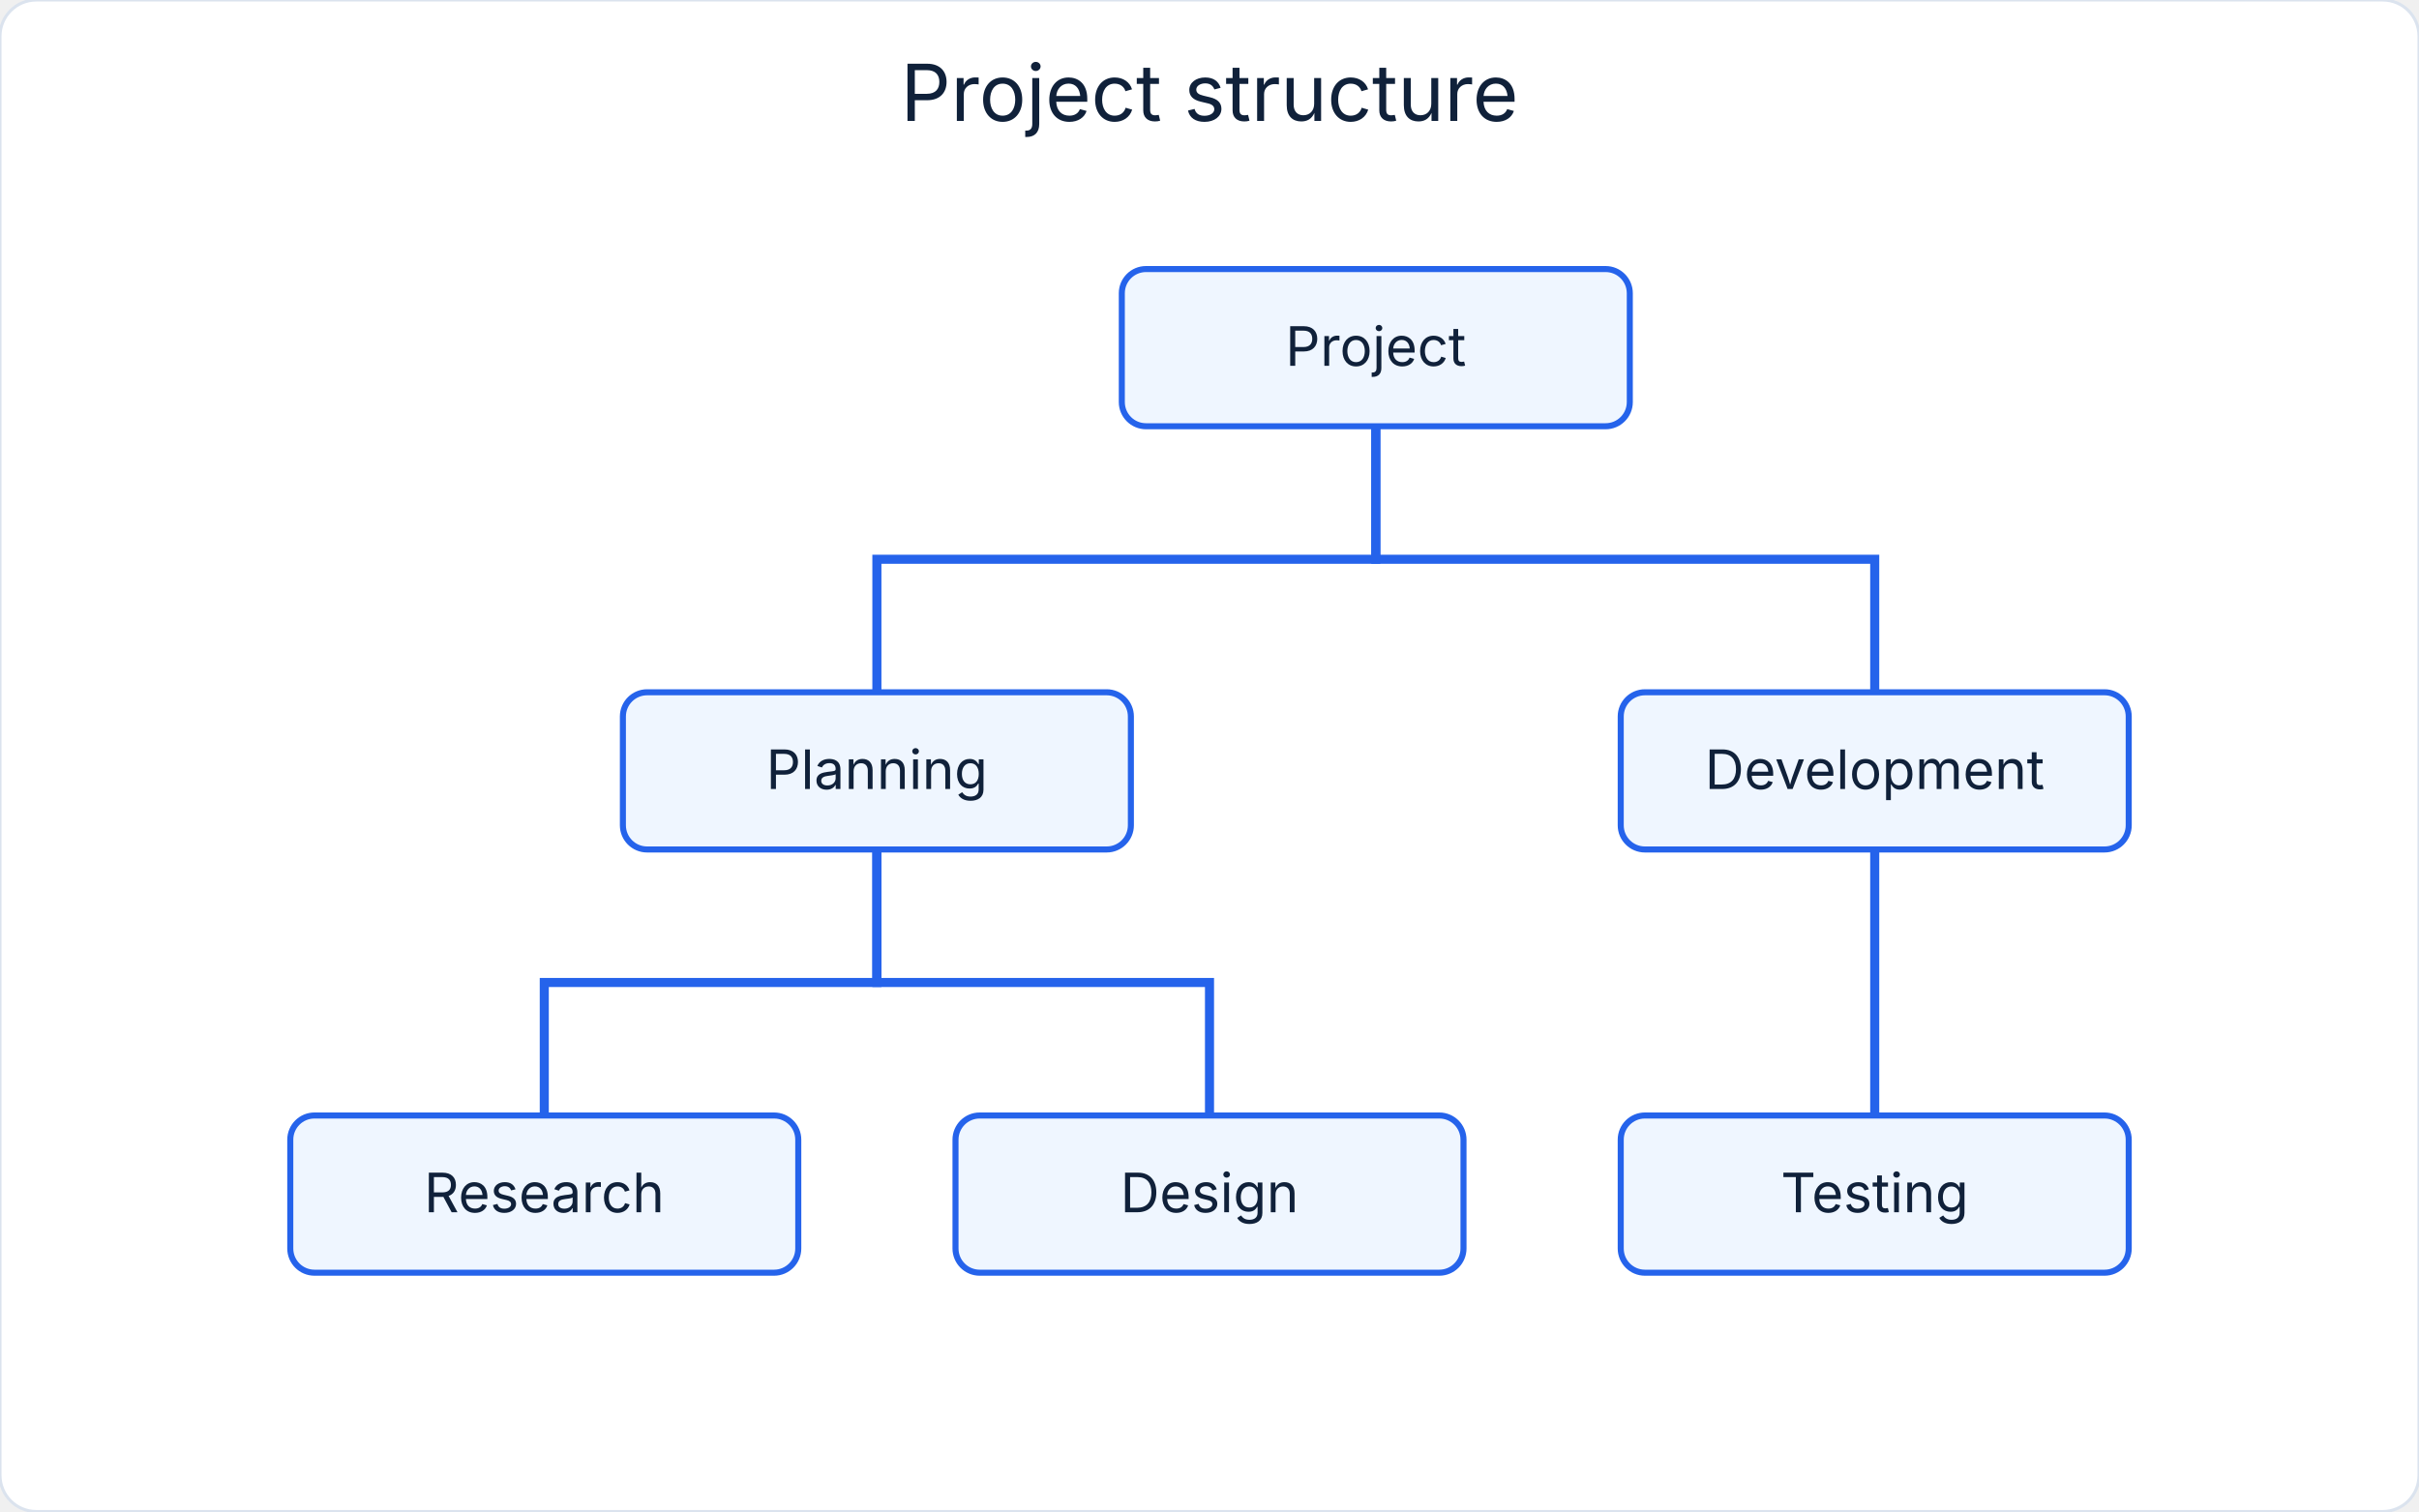
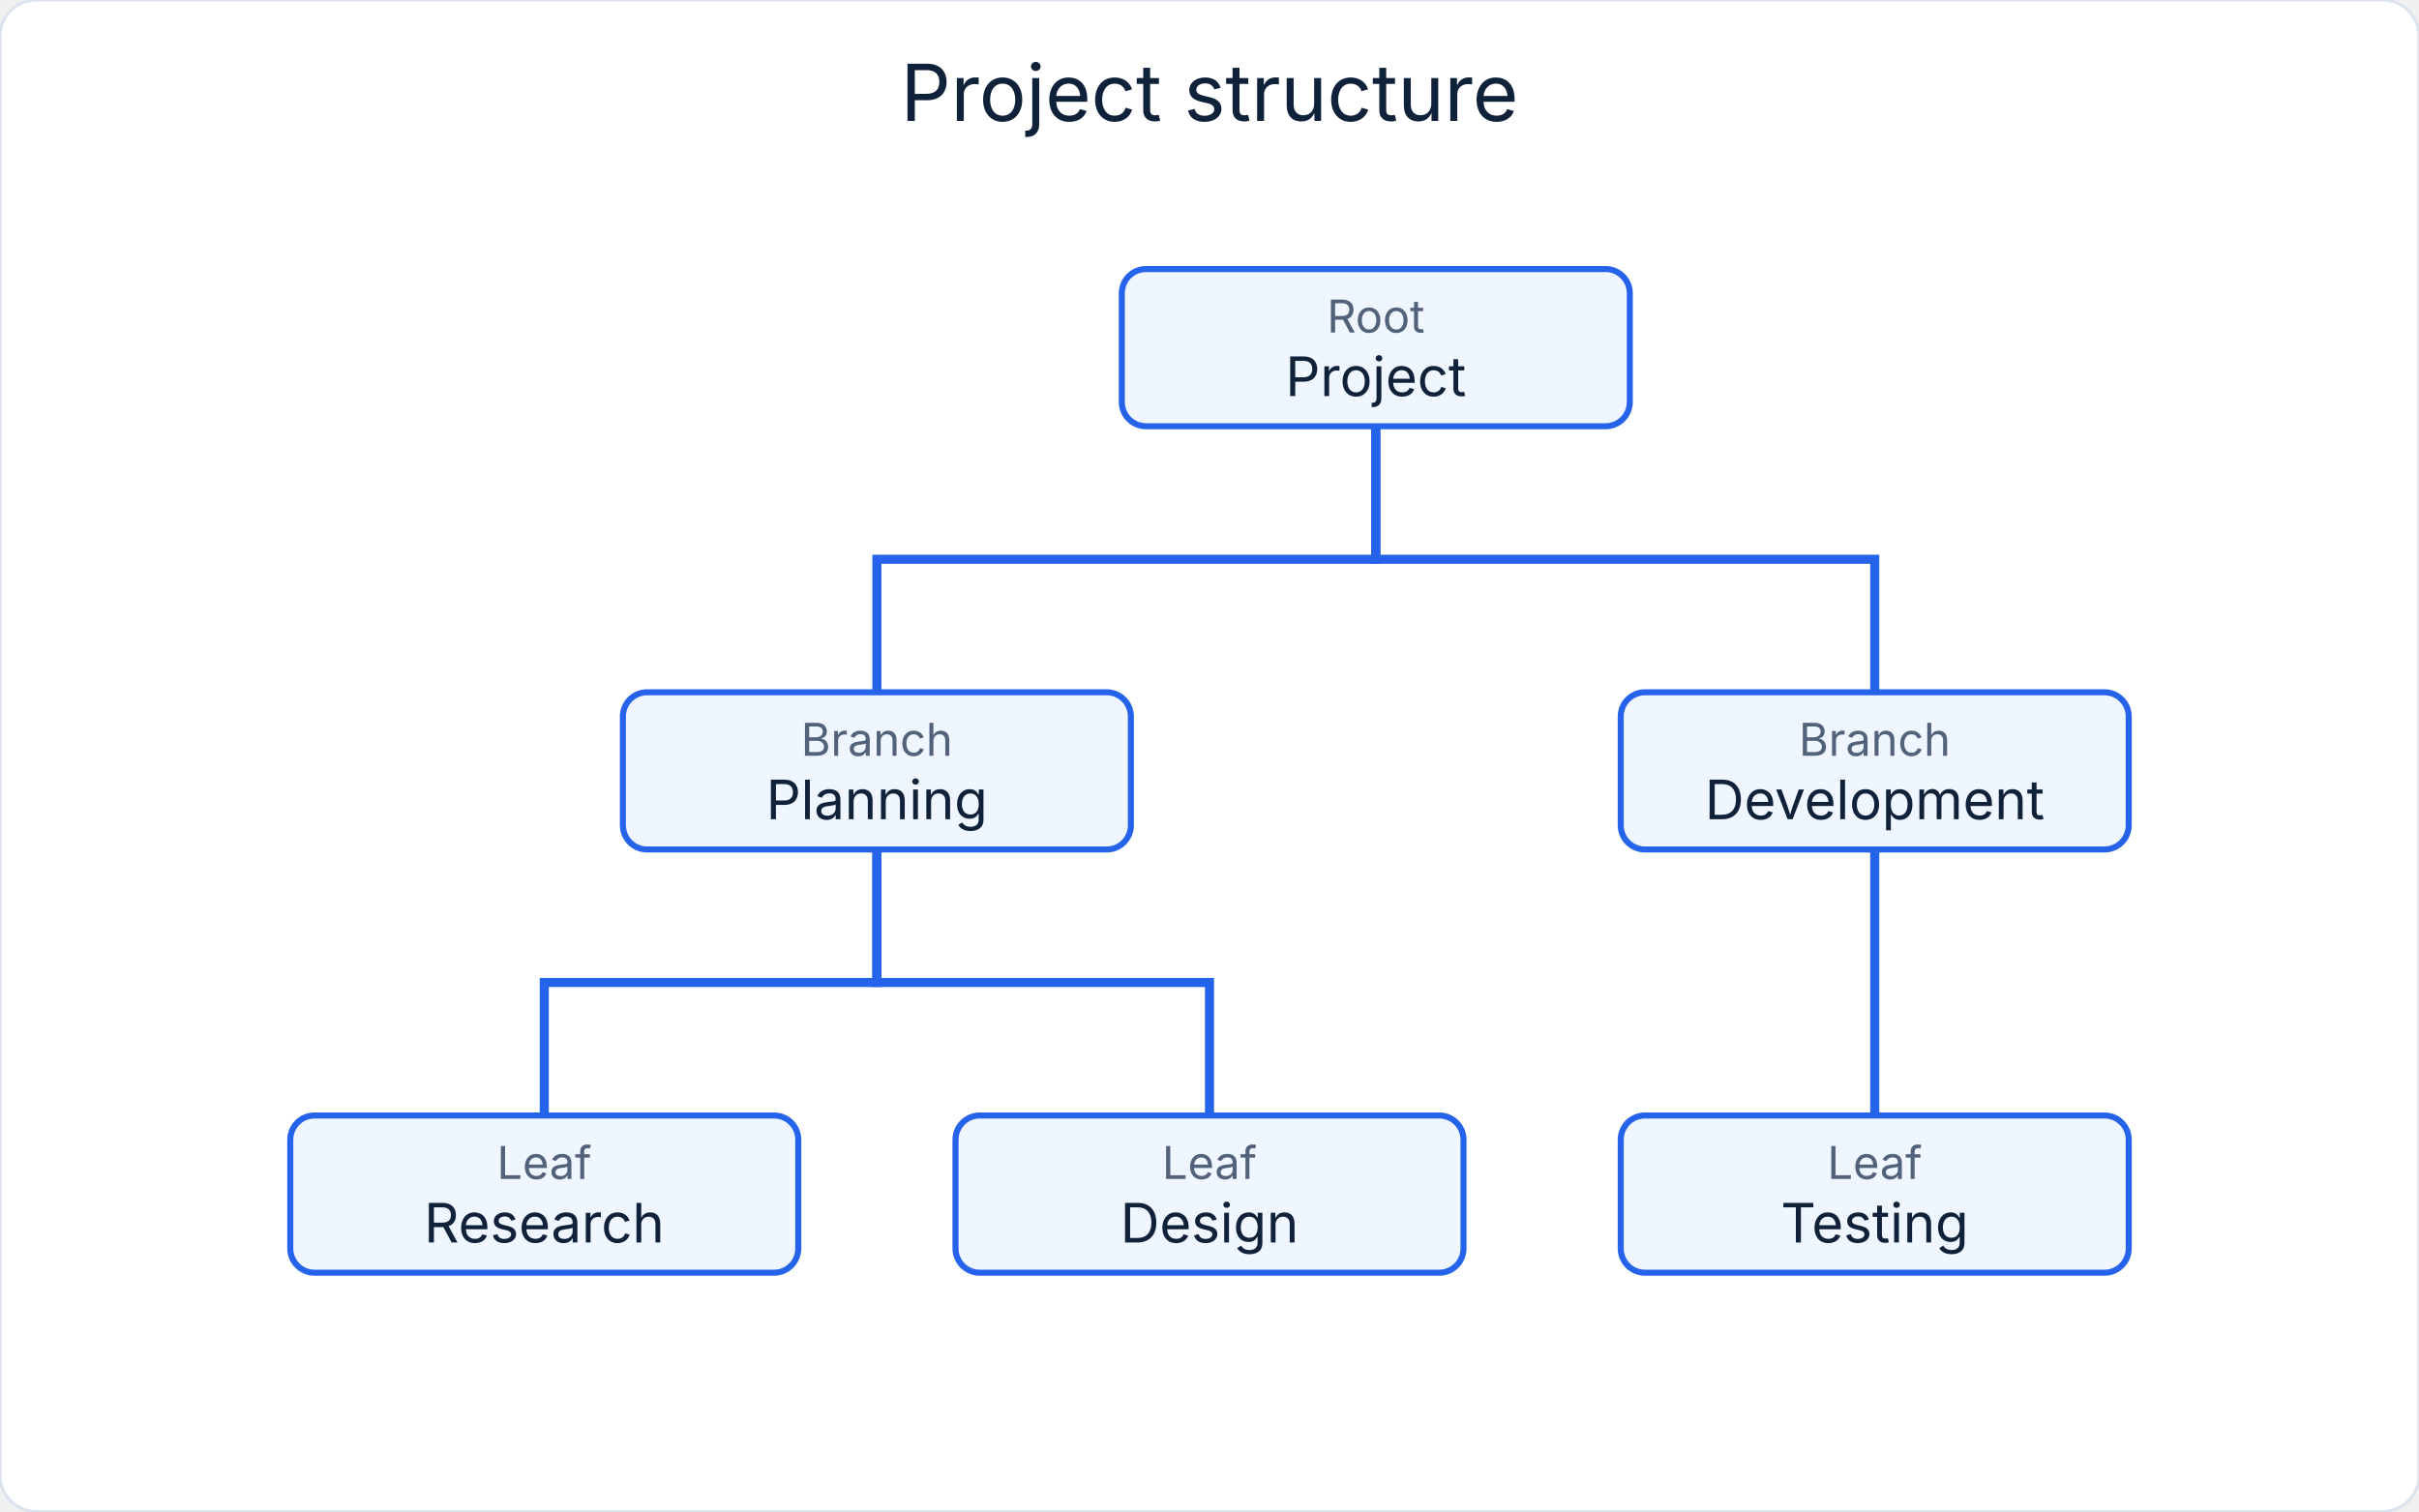
<svg xmlns="http://www.w3.org/2000/svg" viewBox="0 0 800 500" role="img" aria-labelledby="title description">
  <rect width="800" height="500" rx="12" fill="white" stroke="#dbe3ee" />
  <g font-family="Inter, Arial, sans-serif">
    <text x="400" y="40" text-anchor="middle" fill="#10213a" font-size="26">Project structure</text>
    <path d="M290 255V325H180V395" fill="none" stroke="#2563eb" stroke-width="3" />
    <path d="M290 255V325H400V395" fill="none" stroke="#2563eb" stroke-width="3" />
    <path d="M620 255V325H620V395" fill="none" stroke="#2563eb" stroke-width="3" />
    <path d="M455 115V185H290V255" fill="none" stroke="#2563eb" stroke-width="3" />
    <path d="M455 115V185H620V255" fill="none" stroke="#2563eb" stroke-width="3" />
    <rect x="96" y="369" width="168" height="52" rx="8" fill="#eff6ff" stroke="#2563eb" stroke-width="2" />
-     <text x="180" y="401" text-anchor="middle" fill="#10213a" font-size="18">Research</text>
+     <text x="180" y="390" text-anchor="middle" fill="#52627a" font-size="15">Leaf</text>
+     <text x="180" y="411" text-anchor="middle" fill="#10213a" font-size="18">Research</text>
    <rect x="316" y="369" width="168" height="52" rx="8" fill="#eff6ff" stroke="#2563eb" stroke-width="2" />
-     <text x="400" y="401" text-anchor="middle" fill="#10213a" font-size="18">Design</text>
+     <text x="400" y="390" text-anchor="middle" fill="#52627a" font-size="15">Leaf</text>
+     <text x="400" y="411" text-anchor="middle" fill="#10213a" font-size="18">Design</text>
    <rect x="206" y="229" width="168" height="52" rx="8" fill="#eff6ff" stroke="#2563eb" stroke-width="2" />
-     <text x="290" y="261" text-anchor="middle" fill="#10213a" font-size="18">Planning</text>
+     <text x="290" y="250" text-anchor="middle" fill="#52627a" font-size="15">Branch</text>
+     <text x="290" y="271" text-anchor="middle" fill="#10213a" font-size="18">Planning</text>
    <rect x="536" y="369" width="168" height="52" rx="8" fill="#eff6ff" stroke="#2563eb" stroke-width="2" />
-     <text x="620" y="401" text-anchor="middle" fill="#10213a" font-size="18">Testing</text>
+     <text x="620" y="390" text-anchor="middle" fill="#52627a" font-size="15">Leaf</text>
+     <text x="620" y="411" text-anchor="middle" fill="#10213a" font-size="18">Testing</text>
    <rect x="536" y="229" width="168" height="52" rx="8" fill="#eff6ff" stroke="#2563eb" stroke-width="2" />
-     <text x="620" y="261" text-anchor="middle" fill="#10213a" font-size="18">Development</text>
+     <text x="620" y="250" text-anchor="middle" fill="#52627a" font-size="15">Branch</text>
+     <text x="620" y="271" text-anchor="middle" fill="#10213a" font-size="18">Development</text>
    <rect x="371" y="89" width="168" height="52" rx="8" fill="#eff6ff" stroke="#2563eb" stroke-width="2" />
-     <text x="455" y="121" text-anchor="middle" fill="#10213a" font-size="18">Project</text>
+     <text x="455" y="110" text-anchor="middle" fill="#52627a" font-size="15">Root</text>
+     <text x="455" y="131" text-anchor="middle" fill="#10213a" font-size="18">Project</text>
  </g>
</svg>
